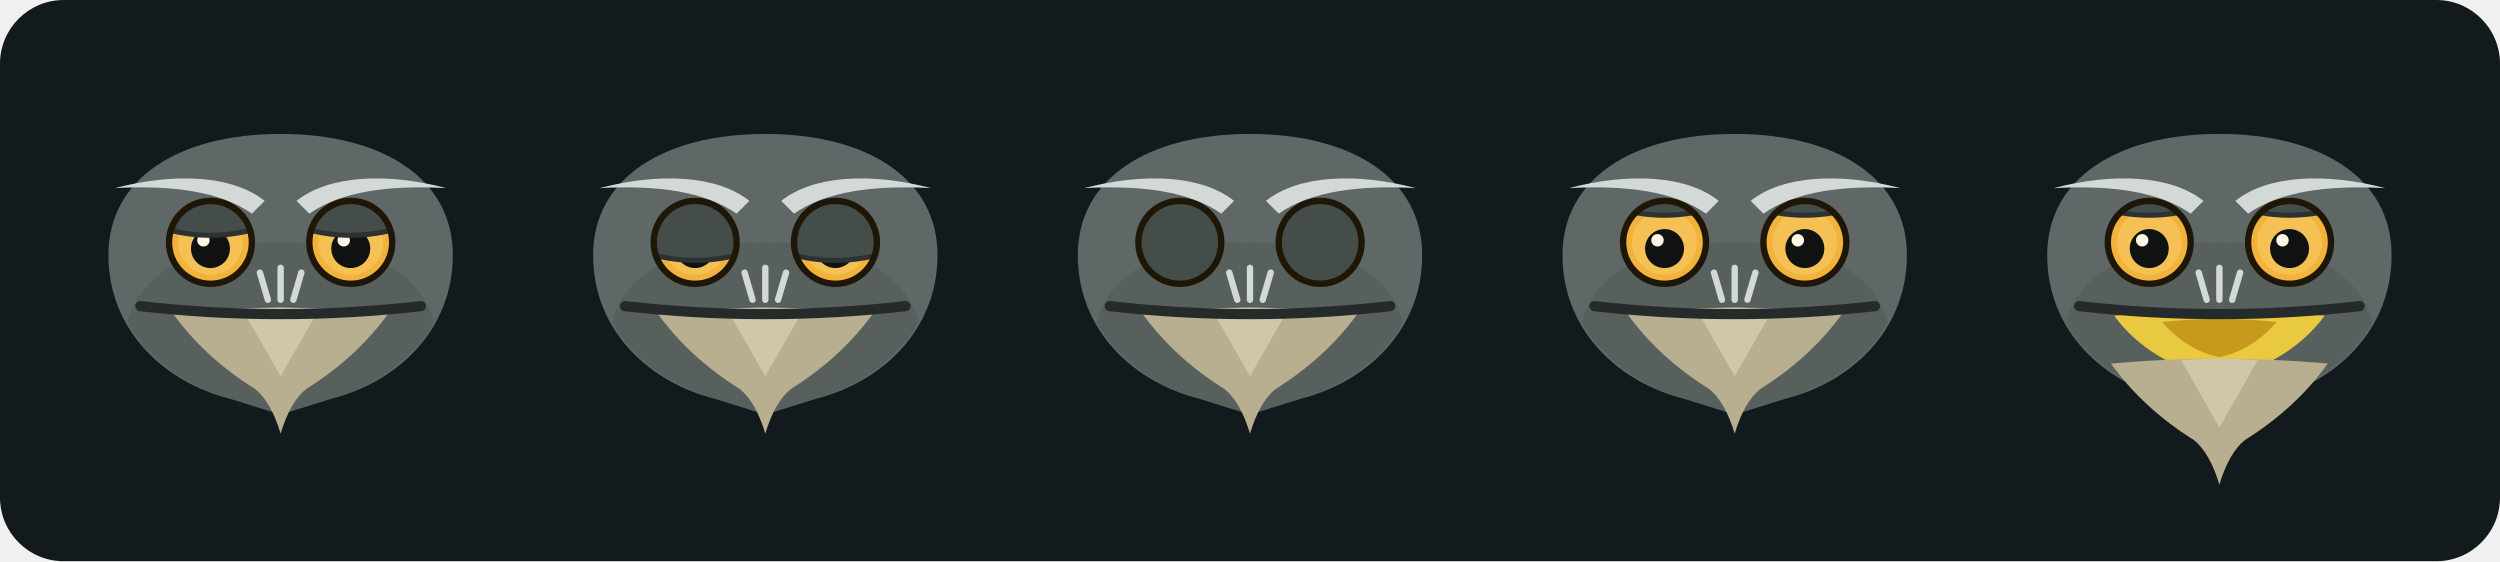
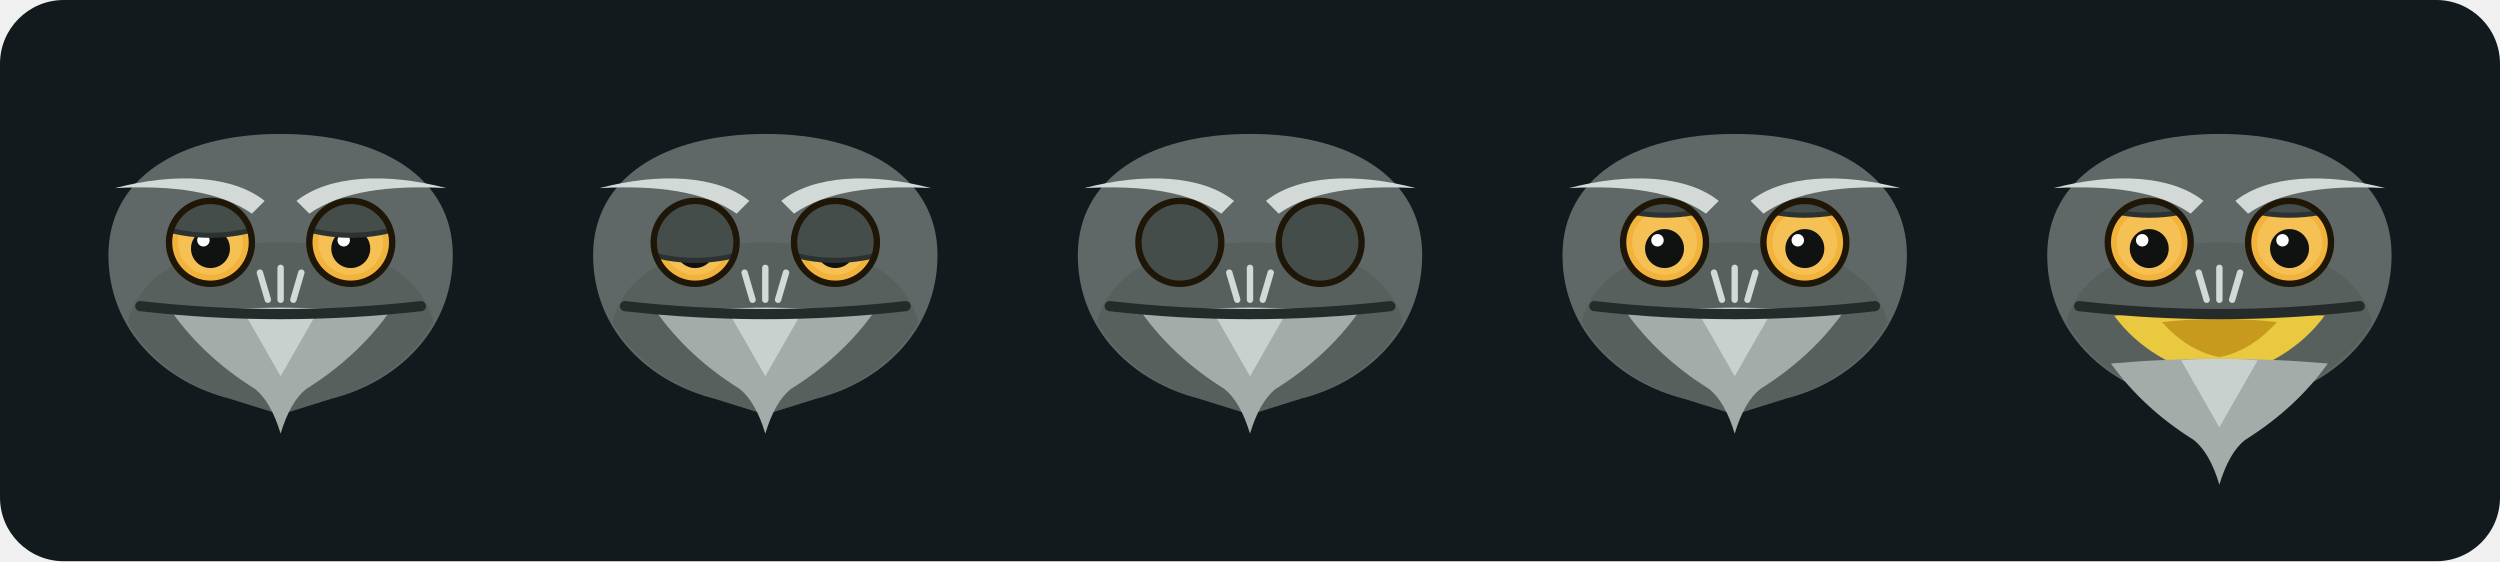
<svg xmlns="http://www.w3.org/2000/svg" viewBox="0 0 784 176" width="784" height="176" role="img" aria-label="frogmouth expressions">
  <rect width="784" height="176" rx="20" fill="#121A1D" />
  <g transform="translate(24 24) scale(1)">
    <path fill="#5F6866" d="M10 56C10 32 32 18 64 18C96 18 118 32 118 56C118 80 100 96 80 101L64 106L48 101C28 96 10 80 10 56Z" />
    <path fill="#4F5755" opacity="0.45" d="M16 77C20 61 38 52 64 52C90 52 108 61 112 77C106 88 94 97 80 101L64 106L48 101C34 97 22 88 16 77Z" />
    <path fill="#D3D9D6" d="M59 39C49 31 31 30 12 35C30 34 45 36 55 43Z" />
    <path fill="#D3D9D6" d="M69 39C79 31 97 30 116 35C98 34 83 36 73 43Z" />
    <g transform="translate(42 52)">
      <clipPath id="e33">
        <circle r="12.5" />
      </clipPath>
      <circle r="13" fill="#F2B33D" />
      <circle r="10.14" fill="#F7C860" opacity=".7" />
      <g clip-path="url(#e33)">
        <circle cy="1.95" r="6.11" fill="#0F1211" />
-         <circle cx="-2.21" cy="-0.65" r="1.95" fill="#FFF7E2" />
+         <circle cx="-2.21" cy="-0.65" r="1.95" fill="#FFFFFF" />
        <g class="lid">
          <path fill="#454D4B" d="M-18.2 -39H18.2V-5.46Q0 1.04 -18.2 -5.46Z" />
          <path fill="none" stroke="#2B3231" stroke-width="1.6" stroke-linecap="round" d="M-18.2 -5.46Q0 1.04 18.2 -5.46" />
        </g>
      </g>
      <circle r="13" fill="none" stroke="#1E1606" stroke-width="2" />
    </g>
    <g transform="translate(86 52)">
      <clipPath id="e34">
        <circle r="12.5" />
      </clipPath>
      <circle r="13" fill="#F2B33D" />
      <circle r="10.14" fill="#F7C860" opacity=".7" />
      <g clip-path="url(#e34)">
        <circle cy="1.95" r="6.11" fill="#0F1211" />
-         <circle cx="-2.21" cy="-0.65" r="1.95" fill="#FFF7E2" />
+         <circle cx="-2.21" cy="-0.65" r="1.95" fill="#FFFFFF" />
        <g class="lid">
          <path fill="#454D4B" d="M-18.2 -39H18.2V-5.46Q0 1.04 -18.2 -5.46Z" />
          <path fill="none" stroke="#2B3231" stroke-width="1.6" stroke-linecap="round" d="M-18.2 -5.46Q0 1.04 18.2 -5.46" />
        </g>
      </g>
      <circle r="13" fill="none" stroke="#1E1606" stroke-width="2" />
    </g>
-     <path fill="#B8AE90" d="M30 74Q64 71 98 74Q88 88 72 98Q67 102 64 112Q61 102 56 98Q40 88 30 74Z" />
-     <path fill="#D0C7A9" d="M52 73Q64 72 76 73L64 94Z" />
+     <path fill="#A3ACA9" d="M30 74Q64 71 98 74Q88 88 72 98Q67 102 64 112Q61 102 56 98Q40 88 30 74Z" />
+     <path fill="#C9D1CE" d="M52 73Q64 72 76 73L64 94Z" />
    <path fill="none" stroke="#252B2A" stroke-width="3.2" stroke-linecap="round" d="M20 72Q42 74.5 64 74.5Q86 74.5 108 72" />
    <path fill="none" stroke="#D3D9D6" stroke-width="2" stroke-linecap="round" d="M64 70V60M60 70L57.5 61.5M68 70L70.5 61.5" />
  </g>
  <g transform="translate(176 24) scale(1)">
    <path fill="#5F6866" d="M10 56C10 32 32 18 64 18C96 18 118 32 118 56C118 80 100 96 80 101L64 106L48 101C28 96 10 80 10 56Z" />
    <path fill="#4F5755" opacity="0.45" d="M16 77C20 61 38 52 64 52C90 52 108 61 112 77C106 88 94 97 80 101L64 106L48 101C34 97 22 88 16 77Z" />
    <path fill="#D3D9D6" d="M59 39C49 31 31 30 12 35C30 34 45 36 55 43Z" />
    <path fill="#D3D9D6" d="M69 39C79 31 97 30 116 35C98 34 83 36 73 43Z" />
    <g transform="translate(42 52)">
      <clipPath id="e35">
        <circle r="12.5" />
      </clipPath>
      <circle r="13" fill="#F2B33D" />
      <circle r="10.14" fill="#F7C860" opacity=".7" />
      <g clip-path="url(#e35)">
        <circle cy="1.95" r="6.11" fill="#0F1211" />
-         <circle cx="-2.21" cy="-0.65" r="1.95" fill="#FFF7E2" />
+         <circle cx="-2.21" cy="-0.65" r="1.95" fill="#FFFFFF" />
        <g class="lid">
          <path fill="#454D4B" d="M-18.2 -39H18.2V2.41Q0 8.91 -18.2 2.41Z" />
          <path fill="none" stroke="#2B3231" stroke-width="1.6" stroke-linecap="round" d="M-18.2 2.41Q0 8.91 18.2 2.41" />
        </g>
      </g>
      <circle r="13" fill="none" stroke="#1E1606" stroke-width="2" />
    </g>
    <g transform="translate(86 52)">
      <clipPath id="e36">
        <circle r="12.5" />
      </clipPath>
      <circle r="13" fill="#F2B33D" />
      <circle r="10.14" fill="#F7C860" opacity=".7" />
      <g clip-path="url(#e36)">
        <circle cy="1.95" r="6.11" fill="#0F1211" />
-         <circle cx="-2.21" cy="-0.65" r="1.95" fill="#FFF7E2" />
+         <circle cx="-2.21" cy="-0.65" r="1.95" fill="#FFFFFF" />
        <g class="lid">
          <path fill="#454D4B" d="M-18.2 -39H18.2V2.41Q0 8.91 -18.2 2.41Z" />
          <path fill="none" stroke="#2B3231" stroke-width="1.6" stroke-linecap="round" d="M-18.2 2.41Q0 8.91 18.2 2.41" />
        </g>
      </g>
      <circle r="13" fill="none" stroke="#1E1606" stroke-width="2" />
    </g>
-     <path fill="#B8AE90" d="M30 74Q64 71 98 74Q88 88 72 98Q67 102 64 112Q61 102 56 98Q40 88 30 74Z" />
-     <path fill="#D0C7A9" d="M52 73Q64 72 76 73L64 94Z" />
+     <path fill="#A3ACA9" d="M30 74Q64 71 98 74Q88 88 72 98Q67 102 64 112Q61 102 56 98Q40 88 30 74Z" />
+     <path fill="#C9D1CE" d="M52 73Q64 72 76 73L64 94Z" />
    <path fill="none" stroke="#252B2A" stroke-width="3.2" stroke-linecap="round" d="M20 72Q42 74.5 64 74.5Q86 74.5 108 72" />
    <path fill="none" stroke="#D3D9D6" stroke-width="2" stroke-linecap="round" d="M64 70V60M60 70L57.5 61.5M68 70L70.5 61.5" />
  </g>
  <g transform="translate(328 24) scale(1)">
    <path fill="#5F6866" d="M10 56C10 32 32 18 64 18C96 18 118 32 118 56C118 80 100 96 80 101L64 106L48 101C28 96 10 80 10 56Z" />
    <path fill="#4F5755" opacity="0.45" d="M16 77C20 61 38 52 64 52C90 52 108 61 112 77C106 88 94 97 80 101L64 106L48 101C34 97 22 88 16 77Z" />
    <path fill="#D3D9D6" d="M59 39C49 31 31 30 12 35C30 34 45 36 55 43Z" />
    <path fill="#D3D9D6" d="M69 39C79 31 97 30 116 35C98 34 83 36 73 43Z" />
    <g transform="translate(42 52)">
      <clipPath id="e37">
        <circle r="12.5" />
      </clipPath>
      <circle r="13" fill="#F2B33D" />
      <circle r="10.14" fill="#F7C860" opacity=".7" />
      <g clip-path="url(#e37)">
        <circle cy="1.95" r="6.11" fill="#0F1211" />
-         <circle cx="-2.21" cy="-0.65" r="1.95" fill="#FFF7E2" />
+         <circle cx="-2.21" cy="-0.65" r="1.95" fill="#FFFFFF" />
        <g class="lid">
          <path fill="#454D4B" d="M-18.2 -39H18.2V21.6Q0 28.1 -18.2 21.6Z" />
          <path fill="none" stroke="#2B3231" stroke-width="1.6" stroke-linecap="round" d="M-18.2 21.6Q0 28.1 18.2 21.6" />
        </g>
      </g>
      <circle r="13" fill="none" stroke="#1E1606" stroke-width="2" />
    </g>
    <g transform="translate(86 52)">
      <clipPath id="e38">
        <circle r="12.5" />
      </clipPath>
      <circle r="13" fill="#F2B33D" />
      <circle r="10.14" fill="#F7C860" opacity=".7" />
      <g clip-path="url(#e38)">
        <circle cy="1.95" r="6.11" fill="#0F1211" />
-         <circle cx="-2.21" cy="-0.65" r="1.95" fill="#FFF7E2" />
+         <circle cx="-2.21" cy="-0.65" r="1.95" fill="#FFFFFF" />
        <g class="lid">
          <path fill="#454D4B" d="M-18.2 -39H18.2V21.6Q0 28.1 -18.2 21.6Z" />
          <path fill="none" stroke="#2B3231" stroke-width="1.6" stroke-linecap="round" d="M-18.2 21.6Q0 28.1 18.2 21.6" />
        </g>
      </g>
      <circle r="13" fill="none" stroke="#1E1606" stroke-width="2" />
    </g>
-     <path fill="#B8AE90" d="M30 74Q64 71 98 74Q88 88 72 98Q67 102 64 112Q61 102 56 98Q40 88 30 74Z" />
-     <path fill="#D0C7A9" d="M52 73Q64 72 76 73L64 94Z" />
+     <path fill="#A3ACA9" d="M30 74Q64 71 98 74Q88 88 72 98Q67 102 64 112Q61 102 56 98Q40 88 30 74Z" />
+     <path fill="#C9D1CE" d="M52 73Q64 72 76 73L64 94Z" />
    <path fill="none" stroke="#252B2A" stroke-width="3.2" stroke-linecap="round" d="M20 72Q42 74.5 64 74.5Q86 74.5 108 72" />
    <path fill="none" stroke="#D3D9D6" stroke-width="2" stroke-linecap="round" d="M64 70V60M60 70L57.5 61.5M68 70L70.5 61.5" />
  </g>
  <g transform="translate(480 24) scale(1)">
    <path fill="#5F6866" d="M10 56C10 32 32 18 64 18C96 18 118 32 118 56C118 80 100 96 80 101L64 106L48 101C28 96 10 80 10 56Z" />
    <path fill="#4F5755" opacity="0.45" d="M16 77C20 61 38 52 64 52C90 52 108 61 112 77C106 88 94 97 80 101L64 106L48 101C34 97 22 88 16 77Z" />
    <path fill="#D3D9D6" d="M59 39C49 31 31 30 12 35C30 34 45 36 55 43Z" />
    <path fill="#D3D9D6" d="M69 39C79 31 97 30 116 35C98 34 83 36 73 43Z" />
    <g transform="translate(42 52)">
      <clipPath id="e39">
        <circle r="12.5" />
      </clipPath>
      <circle r="13" fill="#F2B33D" />
      <circle r="10.14" fill="#F7C860" opacity=".7" />
      <g clip-path="url(#e39)">
        <circle cy="1.95" r="6.11" fill="#0F1211" />
-         <circle cx="-2.21" cy="-0.65" r="1.95" fill="#FFF7E2" />
+         <circle cx="-2.21" cy="-0.65" r="1.95" fill="#FFFFFF" />
        <g class="lid">
          <path fill="#454D4B" d="M-18.2 -39H18.2V-11.75Q0 -5.25 -18.2 -11.75Z" />
          <path fill="none" stroke="#2B3231" stroke-width="1.6" stroke-linecap="round" d="M-18.2 -11.75Q0 -5.25 18.2 -11.75" />
        </g>
      </g>
      <circle r="13" fill="none" stroke="#1E1606" stroke-width="2" />
    </g>
    <g transform="translate(86 52)">
      <clipPath id="e40">
        <circle r="12.5" />
      </clipPath>
      <circle r="13" fill="#F2B33D" />
      <circle r="10.14" fill="#F7C860" opacity=".7" />
      <g clip-path="url(#e40)">
        <circle cy="1.95" r="6.11" fill="#0F1211" />
-         <circle cx="-2.21" cy="-0.65" r="1.95" fill="#FFF7E2" />
-         <g class="lid">
-           <path fill="#454D4B" d="M-18.2 -39H18.2V-11.75Q0 -5.25 -18.2 -11.75Z" />
-           <path fill="none" stroke="#2B3231" stroke-width="1.6" stroke-linecap="round" d="M-18.2 -11.75Q0 -5.25 18.2 -11.75" />
-         </g>
-       </g>
-       <circle r="13" fill="none" stroke="#1E1606" stroke-width="2" />
-     </g>
-     <path fill="#B8AE90" d="M30 74Q64 71 98 74Q88 88 72 98Q67 102 64 112Q61 102 56 98Q40 88 30 74Z" />
-     <path fill="#D0C7A9" d="M52 73Q64 72 76 73L64 94Z" />
+         <circle cx="-2.21" cy="-0.65" r="1.95" fill="#FFFFFF" />
+         <g class="lid">
+           <path fill="#454D4B" d="M-18.2 -39H18.2V-11.75Q0 -5.25 -18.2 -11.75Z" />
+           <path fill="none" stroke="#2B3231" stroke-width="1.6" stroke-linecap="round" d="M-18.2 -11.75Q0 -5.25 18.2 -11.75" />
+         </g>
+       </g>
+       <circle r="13" fill="none" stroke="#1E1606" stroke-width="2" />
+     </g>
+     <path fill="#A3ACA9" d="M30 74Q64 71 98 74Q88 88 72 98Q67 102 64 112Q61 102 56 98Q40 88 30 74Z" />
+     <path fill="#C9D1CE" d="M52 73Q64 72 76 73L64 94Z" />
    <path fill="none" stroke="#252B2A" stroke-width="3.2" stroke-linecap="round" d="M20 72Q42 74.5 64 74.5Q86 74.5 108 72" />
    <path fill="none" stroke="#D3D9D6" stroke-width="2" stroke-linecap="round" d="M64 70V60M60 70L57.5 61.5M68 70L70.5 61.5" />
  </g>
  <g transform="translate(632 24) scale(1)">
    <path fill="#5F6866" d="M10 56C10 32 32 18 64 18C96 18 118 32 118 56C118 80 100 96 80 101L64 106L48 101C28 96 10 80 10 56Z" />
    <path fill="#4F5755" opacity="0.45" d="M16 77C20 61 38 52 64 52C90 52 108 61 112 77C106 88 94 97 80 101L64 106L48 101C34 97 22 88 16 77Z" />
    <path fill="#D3D9D6" d="M59 39C49 31 31 30 12 35C30 34 45 36 55 43Z" />
    <path fill="#D3D9D6" d="M69 39C79 31 97 30 116 35C98 34 83 36 73 43Z" />
    <g transform="translate(42 52)">
      <clipPath id="e41">
        <circle r="12.5" />
      </clipPath>
      <circle r="13" fill="#F2B33D" />
      <circle r="10.14" fill="#F7C860" opacity=".7" />
      <g clip-path="url(#e41)">
        <circle cy="1.95" r="6.11" fill="#0F1211" />
-         <circle cx="-2.21" cy="-0.65" r="1.95" fill="#FFF7E2" />
+         <circle cx="-2.21" cy="-0.65" r="1.95" fill="#FFFFFF" />
        <g class="lid">
          <path fill="#454D4B" d="M-18.2 -39H18.2V-11.75Q0 -5.25 -18.2 -11.75Z" />
          <path fill="none" stroke="#2B3231" stroke-width="1.6" stroke-linecap="round" d="M-18.2 -11.75Q0 -5.25 18.2 -11.75" />
        </g>
      </g>
      <circle r="13" fill="none" stroke="#1E1606" stroke-width="2" />
    </g>
    <g transform="translate(86 52)">
      <clipPath id="e42">
        <circle r="12.5" />
      </clipPath>
      <circle r="13" fill="#F2B33D" />
      <circle r="10.14" fill="#F7C860" opacity=".7" />
      <g clip-path="url(#e42)">
        <circle cy="1.95" r="6.11" fill="#0F1211" />
-         <circle cx="-2.21" cy="-0.65" r="1.95" fill="#FFF7E2" />
+         <circle cx="-2.21" cy="-0.65" r="1.95" fill="#FFFFFF" />
        <g class="lid">
          <path fill="#454D4B" d="M-18.2 -39H18.2V-11.75Q0 -5.25 -18.2 -11.75Z" />
          <path fill="none" stroke="#2B3231" stroke-width="1.6" stroke-linecap="round" d="M-18.2 -11.75Q0 -5.25 18.2 -11.75" />
        </g>
      </g>
      <circle r="13" fill="none" stroke="#1E1606" stroke-width="2" />
    </g>
    <path fill="#E9C93F" d="M31 75Q64 72 97 75Q86 90 64 95Q42 90 31 75Z" />
    <path fill="#C79A1E" d="M46 77Q64 75 82 77Q74 86 64 88Q54 86 46 77Z" />
    <g transform="translate(0 16)">
-       <path fill="#B8AE90" d="M30 74Q64 71 98 74Q88 88 72 98Q67 102 64 112Q61 102 56 98Q40 88 30 74Z" />
-       <path fill="#D0C7A9" d="M52 73Q64 72 76 73L64 94Z" />
+       <path fill="#A3ACA9" d="M30 74Q64 71 98 74Q88 88 72 98Q67 102 64 112Q61 102 56 98Q40 88 30 74Z" />
+       <path fill="#C9D1CE" d="M52 73Q64 72 76 73L64 94Z" />
    </g>
    <path fill="none" stroke="#252B2A" stroke-width="3.2" stroke-linecap="round" d="M20 72Q42 74.5 64 74.5Q86 74.5 108 72" />
    <path fill="none" stroke="#D3D9D6" stroke-width="2" stroke-linecap="round" d="M64 70V60M60 70L57.5 61.5M68 70L70.5 61.5" />
  </g>
</svg>
